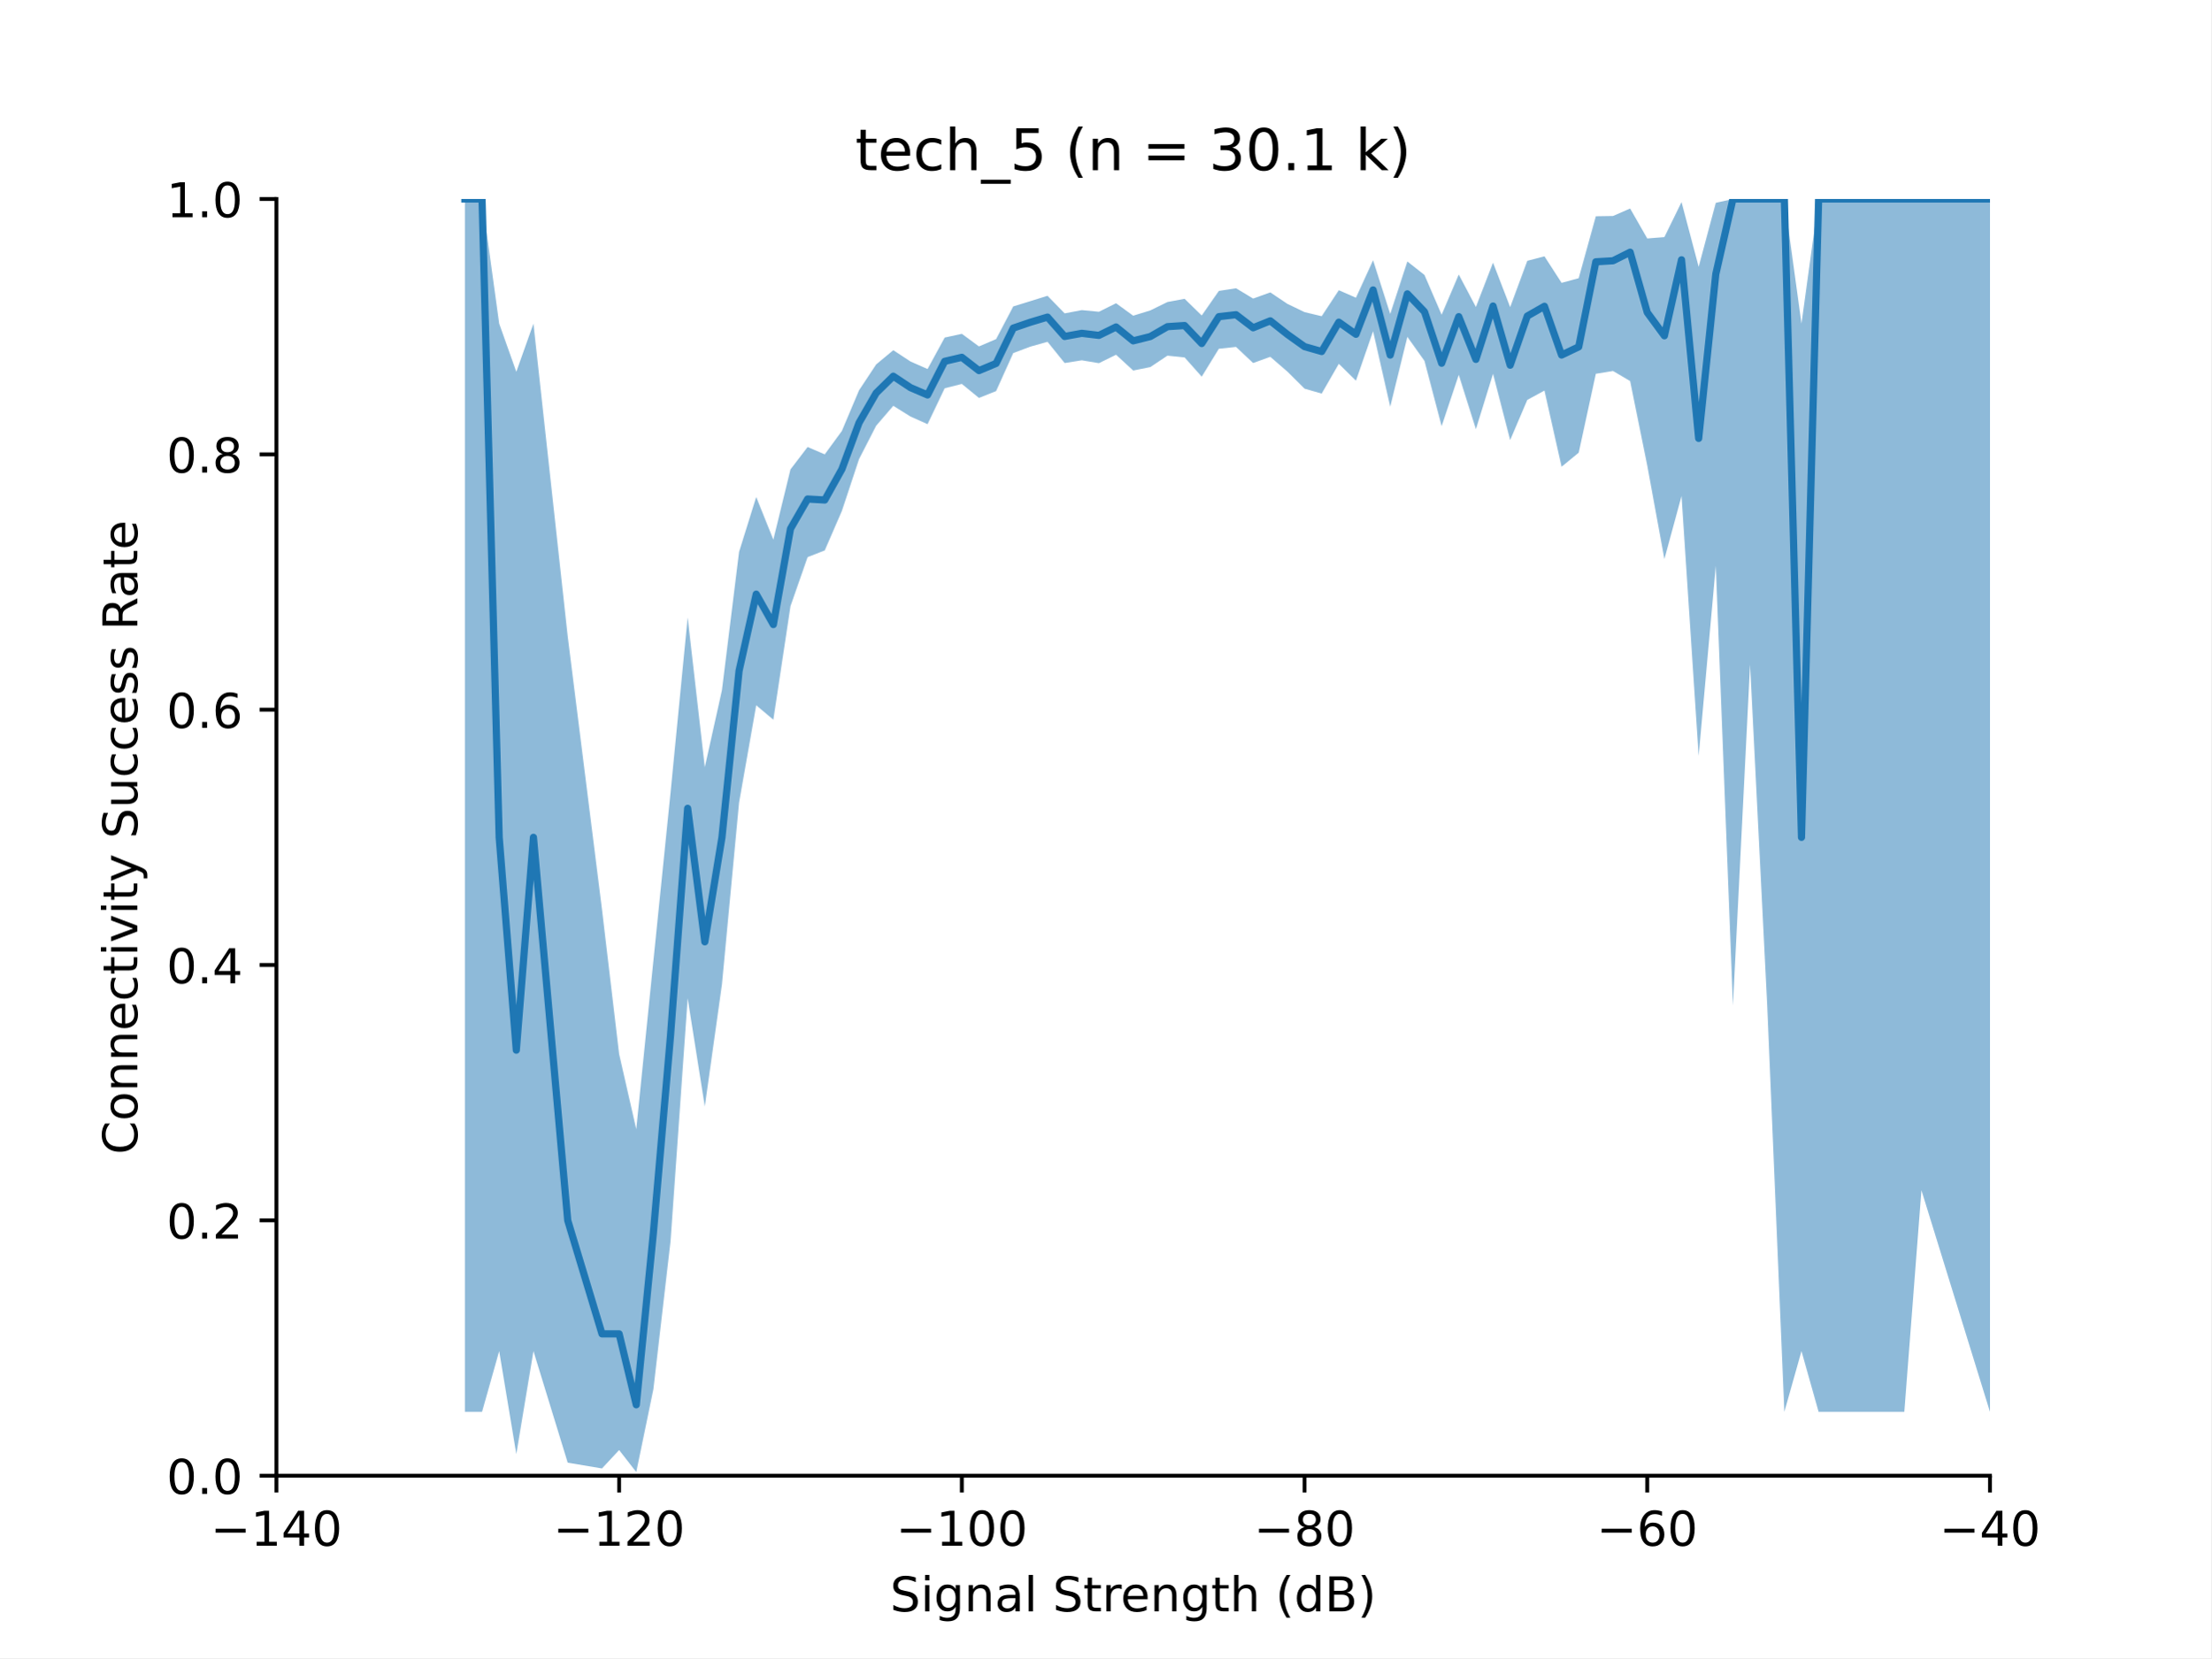
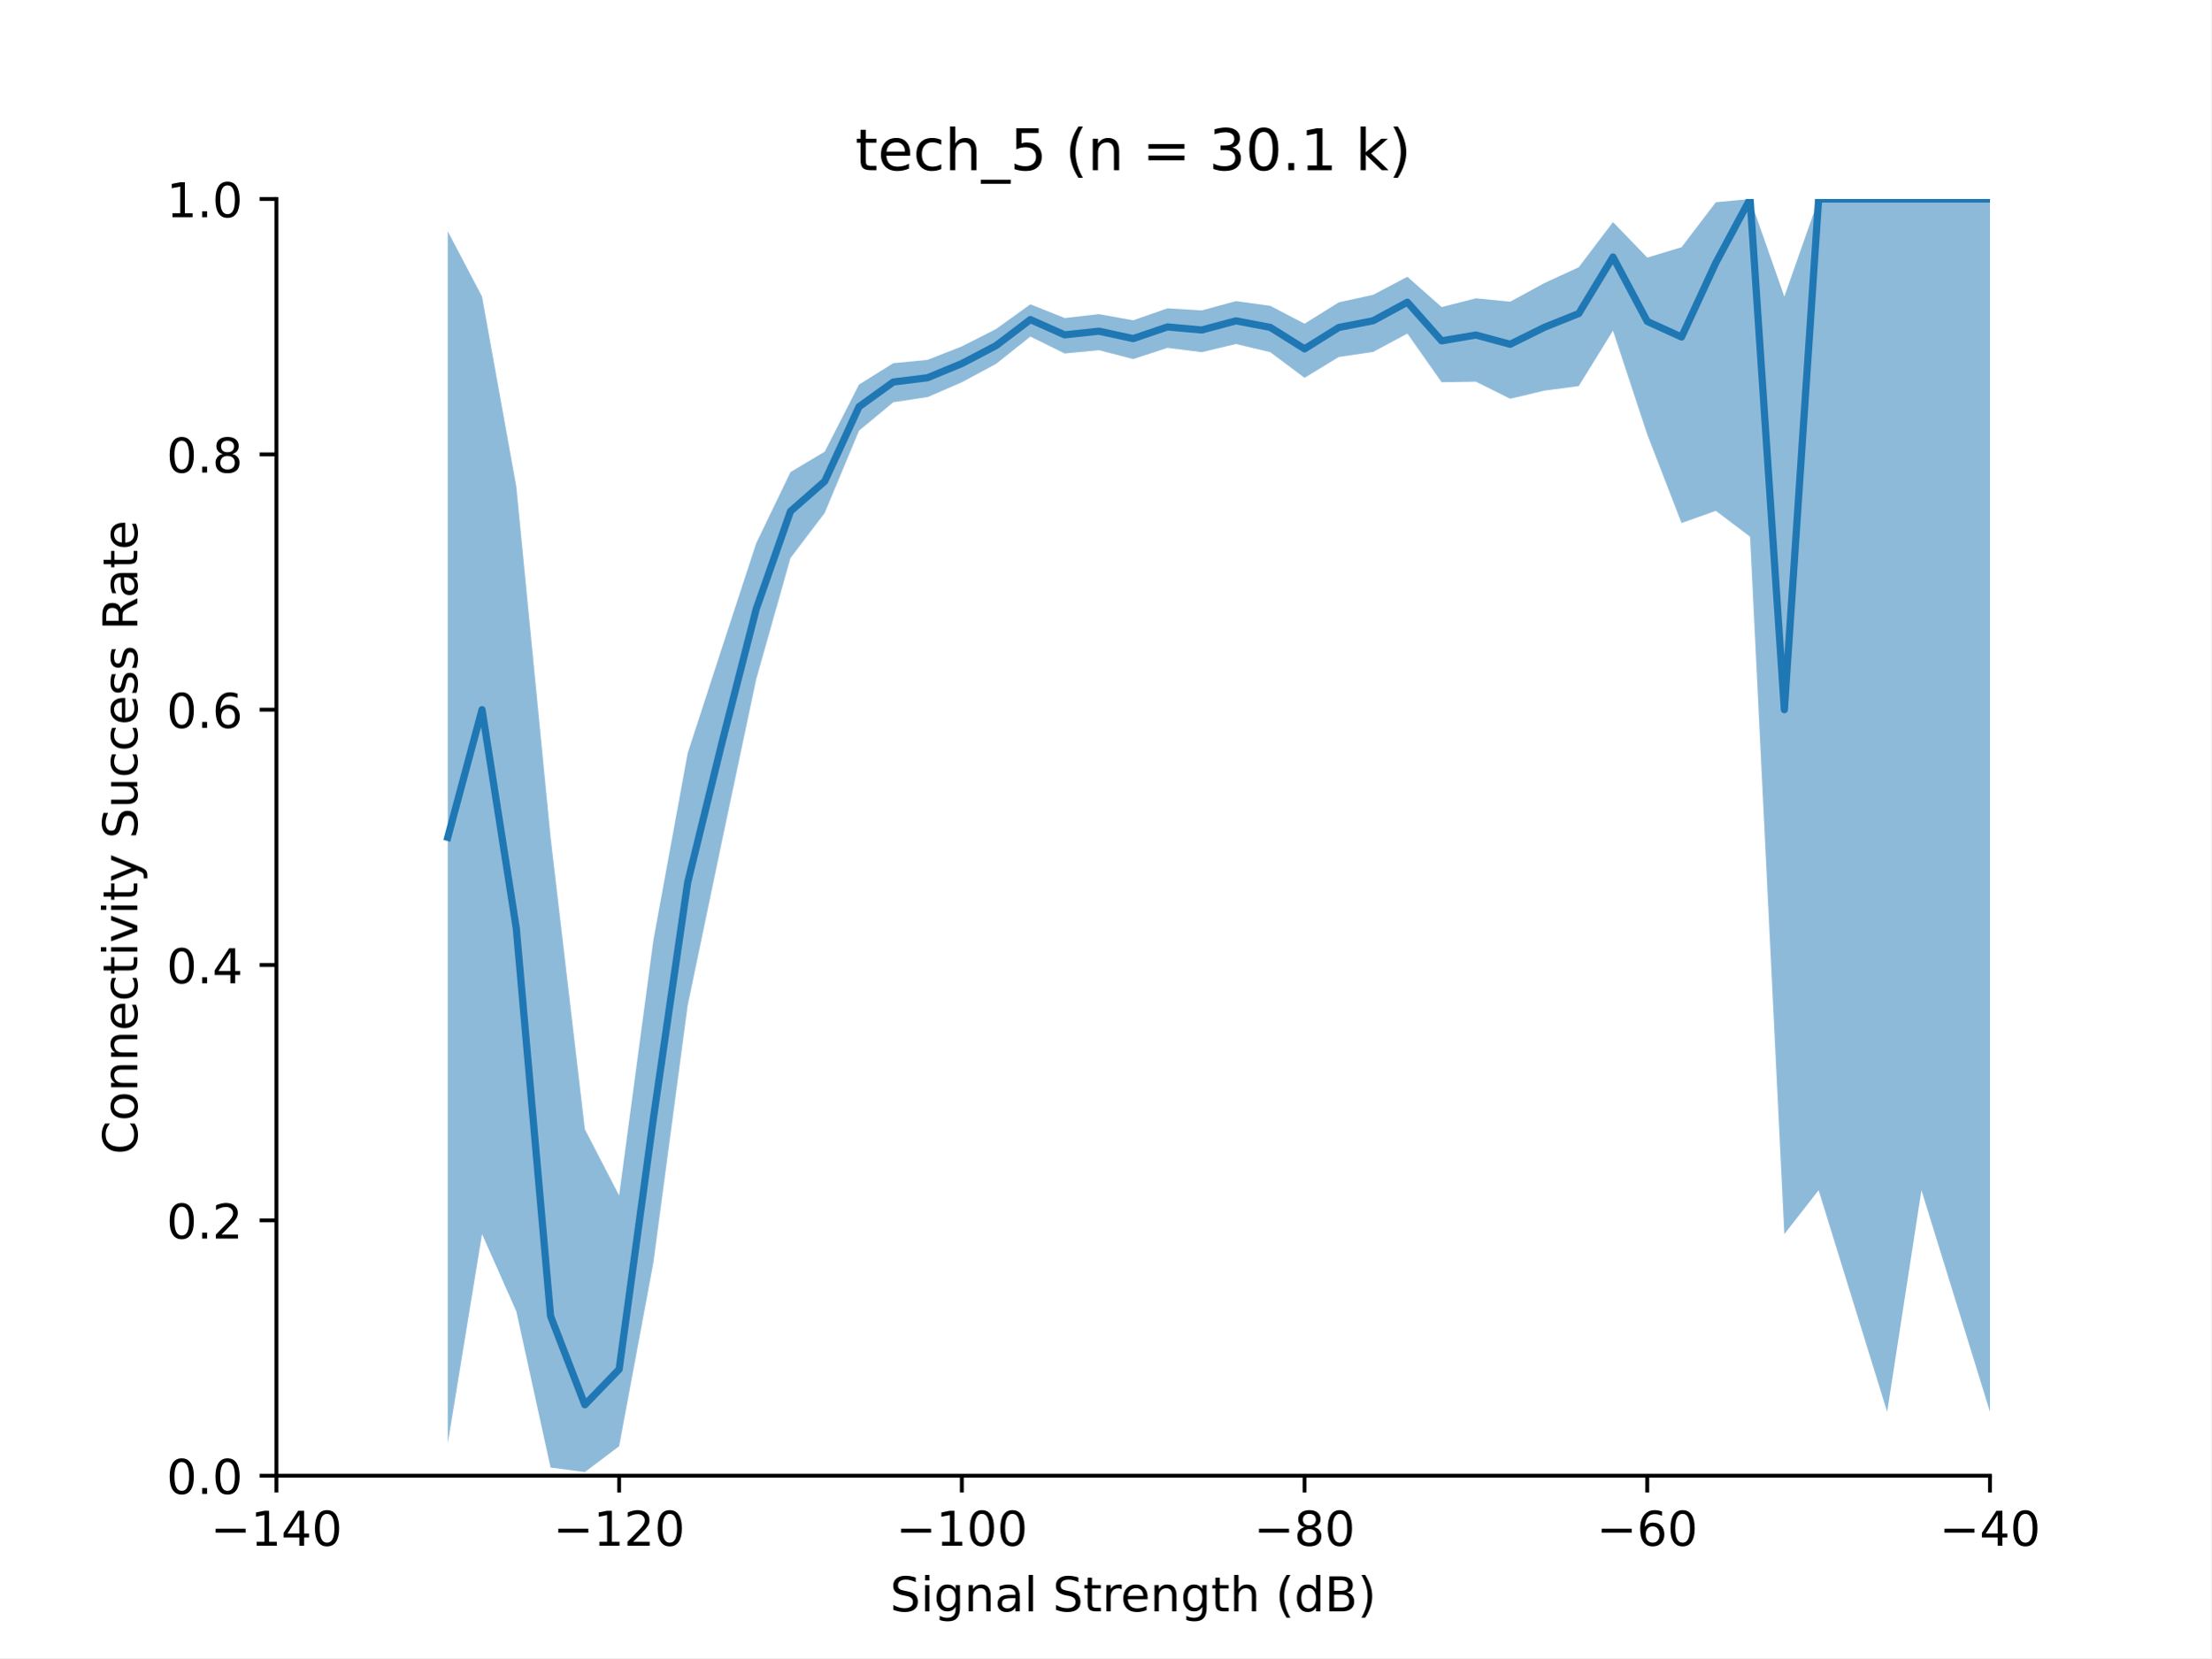
<svg xmlns="http://www.w3.org/2000/svg" xmlns:xlink="http://www.w3.org/1999/xlink" width="460.8pt" height="345.6pt" viewBox="0 0 460.8 345.6" version="1.1">
  <defs>
    <style type="text/css">*{stroke-linejoin: round; stroke-linecap: butt}</style>
  </defs>
  <g id="figure_1">
    <g id="patch_1">
      <path d="M 0 345.6  L 460.8 345.6  L 460.8 0  L 0 0  z " style="fill: #ffffff" />
    </g>
    <g id="axes_1">
      <g id="patch_2">
        <path d="M 57.6 307.584  L 414.72 307.584  L 414.72 41.472  L 57.6 41.472  z " style="fill: #ffffff" />
      </g>
      <g id="PolyCollection_1">
-         <path d="M 96.883 41.472  L 96.883 294.278  L 100.454 294.278  L 104.026 281.608  L 107.597 303.073  L 111.168 281.608  L 118.31 304.868  L 125.453 306.072  L 129.024 302.232  L 132.595 306.827  L 136.166 289.54  L 139.738 258.714  L 143.309 208.069  L 146.88 230.624  L 150.451 205.196  L 154.022 167.272  L 157.594 146.999  L 161.165 150.01  L 164.736 126.348  L 168.307 116.115  L 171.878 114.726  L 175.45 106.482  L 179.021 95.701  L 182.592 88.732  L 186.163 84.582  L 189.734 86.808  L 193.306 88.408  L 196.877 80.918  L 200.448 80.02  L 204.019 82.937  L 207.59 81.513  L 211.162 73.587  L 214.733 72.246  L 218.304 71.239  L 221.875 75.667  L 225.446 75.095  L 229.018 75.696  L 232.589 73.935  L 236.16 77.226  L 239.731 76.507  L 243.302 74.123  L 246.874 74.493  L 250.445 78.507  L 254.016 72.689  L 257.587 72.303  L 261.158 75.663  L 264.73 74.365  L 268.301 77.453  L 271.872 81.004  L 275.443 82.037  L 279.014 75.824  L 282.586 79.345  L 286.157 69.038  L 289.728 84.767  L 293.299 70.211  L 296.87 75.222  L 300.442 88.823  L 304.013 78.131  L 307.584 89.453  L 311.155 77.907  L 314.726 91.719  L 318.298 83.345  L 321.869 81.403  L 325.44 97.279  L 329.011 94.345  L 332.582 77.903  L 336.154 77.317  L 339.725 79.419  L 343.296 97.033  L 346.867 116.525  L 350.438 103.387  L 354.01 157.539  L 357.581 117.945  L 361.152 209.548  L 364.723 138.502  L 368.294 209.548  L 371.866 294.278  L 375.437 281.608  L 379.008 294.278  L 382.579 294.278  L 396.864 294.278  L 400.435 248.08  L 414.72 294.278  L 414.72 41.472  L 414.72 41.472  L 400.435 41.472  L 396.864 41.472  L 382.579 41.472  L 379.008 41.472  L 375.437 67.448  L 371.866 41.472  L 368.294 41.472  L 364.723 41.472  L 361.152 41.472  L 357.581 42.274  L 354.01 55.615  L 350.438 42.121  L 346.867 49.415  L 343.296 49.704  L 339.725 43.456  L 336.154 45.016  L 332.582 45.074  L 329.011 57.976  L 325.44 58.952  L 321.869 53.417  L 318.298 54.358  L 314.726 64.015  L 311.155 54.74  L 307.584 63.987  L 304.013 57.218  L 300.442 65.6  L 296.87 57.31  L 293.299 54.494  L 289.728 65.436  L 286.157 54.245  L 282.586 62.052  L 279.014 60.487  L 275.443 65.909  L 271.872 65.05  L 268.301 63.331  L 264.73 60.94  L 261.158 62.227  L 257.587 60.077  L 254.016 60.632  L 250.445 65.755  L 246.874 62.279  L 243.302 62.945  L 239.731 64.694  L 236.16 65.8  L 232.589 63.199  L 229.018 64.977  L 225.446 64.628  L 221.875 65.315  L 218.304 61.646  L 214.733 62.764  L 211.162 63.865  L 207.59 70.675  L 204.019 72.206  L 200.448 69.572  L 196.877 70.358  L 193.306 76.912  L 189.734 75.336  L 186.163 72.987  L 182.592 75.958  L 179.021 81.353  L 175.45 89.813  L 171.878 94.7  L 168.307 93.164  L 164.736 97.838  L 161.165 112.483  L 157.594 103.588  L 154.022 115.032  L 150.451 143.86  L 146.88 159.913  L 143.309 128.697  L 139.738 165.227  L 136.166 200.266  L 132.595 235.369  L 129.024 219.697  L 125.453 189.566  L 118.31 132.64  L 111.168 67.448  L 107.597 77.49  L 104.026 67.448  L 100.454 41.472  L 96.883 41.472  z " clip-path="url(#p4dcf0b90b4)" style="fill: #1f77b4; fill-opacity: 0.5" />
+         <path d="M 93.312 48.21  L 93.312 300.846  L 100.454 257.221  L 107.597 273.32  L 114.739 305.883  L 121.882 306.827  L 129.024 301.437  L 136.166 263.164  L 143.309 209.58  L 150.451 175.351  L 157.594 141.577  L 164.736 116.312  L 171.878 106.9  L 179.021 89.767  L 186.163 83.837  L 193.306 82.767  L 200.448 79.678  L 207.59 75.834  L 214.733 70.151  L 221.875 73.677  L 229.018 72.988  L 236.16 74.839  L 243.302 72.5  L 250.445 73.403  L 257.587 71.699  L 264.73 73.407  L 271.872 78.751  L 279.014 74.402  L 286.157 73.355  L 293.299 69.522  L 300.442 79.668  L 307.584 79.552  L 314.726 83.11  L 321.869 81.41  L 329.011 80.473  L 336.154 68.914  L 343.296 90.55  L 350.438 109.015  L 357.581 106.472  L 364.723 111.865  L 371.866 257.221  L 379.008 248.08  L 393.293 294.278  L 400.435 248.08  L 414.72 294.278  L 414.72 41.472  L 414.72 41.472  L 400.435 41.472  L 393.293 41.472  L 379.008 41.472  L 371.866 61.814  L 364.723 41.472  L 357.581 42.154  L 350.438 51.526  L 343.296 53.68  L 336.154 46.283  L 329.011 55.701  L 321.869 58.987  L 314.726 62.879  L 307.584 62.173  L 300.442 63.998  L 293.299 57.682  L 286.157 61.448  L 279.014 63.012  L 271.872 67.466  L 264.73 63.74  L 257.587 62.756  L 250.445 64.695  L 243.302 64.265  L 236.16 66.754  L 229.018 65.472  L 221.875 66.287  L 214.733 63.42  L 207.59 68.569  L 200.448 72.2  L 193.306 75.002  L 186.163 75.697  L 179.021 80.15  L 171.878 94.126  L 164.736 98.399  L 157.594 113.217  L 150.451 135.031  L 143.309 156.991  L 136.166 195.961  L 129.024 249.18  L 121.882 235.369  L 114.739 174.528  L 107.597 101.433  L 100.454 61.814  L 93.312 48.21  z " clip-path="url(#pb5f541178a)" style="fill: #1f77b4; fill-opacity: 0.5" />
      </g>
      <g id="matplotlib.axis_1">
        <g id="xtick_1">
          <g id="line2d_1">
            <defs>
-               <path id="ma20322d775" d="M 0 0  L 0 3.5  " style="stroke: #000000; stroke-width: 0.8" />
+               <path id="mc9410e4f4e" d="M 0 0  L 0 3.5  " style="stroke: #000000; stroke-width: 0.8" />
            </defs>
            <g>
-               <use xlink:href="#ma20322d775" x="57.6" y="307.584" style="stroke: #000000; stroke-width: 0.8" />
+               <use xlink:href="#mc9410e4f4e" x="57.6" y="307.584" style="stroke: #000000; stroke-width: 0.8" />
            </g>
          </g>
          <g id="text_1">
            <g transform="translate(43.86641 322.1824) scale(0.1 -0.1)">
              <defs>
                <path id="DejaVuSans-2212" d="M 678 2272  L 4684 2272  L 4684 1741  L 678 1741  L 678 2272  z " transform="scale(0.015625)" />
                <path id="DejaVuSans-31" d="M 794 531  L 1825 531  L 1825 4091  L 703 3866  L 703 4441  L 1819 4666  L 2450 4666  L 2450 531  L 3481 531  L 3481 0  L 794 0  L 794 531  z " transform="scale(0.015625)" />
                <path id="DejaVuSans-34" d="M 2419 4116  L 825 1625  L 2419 1625  L 2419 4116  z M 2253 4666  L 3047 4666  L 3047 1625  L 3713 1625  L 3713 1100  L 3047 1100  L 3047 0  L 2419 0  L 2419 1100  L 313 1100  L 313 1709  L 2253 4666  z " transform="scale(0.015625)" />
                <path id="DejaVuSans-30" d="M 2034 4250  Q 1547 4250 1301 3770  Q 1056 3291 1056 2328  Q 1056 1369 1301 889  Q 1547 409 2034 409  Q 2525 409 2770 889  Q 3016 1369 3016 2328  Q 3016 3291 2770 3770  Q 2525 4250 2034 4250  z M 2034 4750  Q 2819 4750 3233 4129  Q 3647 3509 3647 2328  Q 3647 1150 3233 529  Q 2819 -91 2034 -91  Q 1250 -91 836 529  Q 422 1150 422 2328  Q 422 3509 836 4129  Q 1250 4750 2034 4750  z " transform="scale(0.015625)" />
              </defs>
              <use xlink:href="#DejaVuSans-2212" />
              <use xlink:href="#DejaVuSans-31" x="83.789" />
              <use xlink:href="#DejaVuSans-34" x="147.412" />
              <use xlink:href="#DejaVuSans-30" x="211.035" />
            </g>
          </g>
        </g>
        <g id="xtick_2">
          <g id="line2d_2">
            <g>
-               <use xlink:href="#ma20322d775" x="129.024" y="307.584" style="stroke: #000000; stroke-width: 0.8" />
+               <use xlink:href="#mc9410e4f4e" x="129.024" y="307.584" style="stroke: #000000; stroke-width: 0.8" />
            </g>
          </g>
          <g id="text_2">
            <g transform="translate(115.2904 322.1824) scale(0.1 -0.1)">
              <defs>
                <path id="DejaVuSans-32" d="M 1228 531  L 3431 531  L 3431 0  L 469 0  L 469 531  Q 828 903 1448 1529  Q 2069 2156 2228 2338  Q 2531 2678 2651 2914  Q 2772 3150 2772 3378  Q 2772 3750 2511 3984  Q 2250 4219 1831 4219  Q 1534 4219 1204 4116  Q 875 4013 500 3803  L 500 4441  Q 881 4594 1212 4672  Q 1544 4750 1819 4750  Q 2544 4750 2975 4387  Q 3406 4025 3406 3419  Q 3406 3131 3298 2873  Q 3191 2616 2906 2266  Q 2828 2175 2409 1742  Q 1991 1309 1228 531  z " transform="scale(0.015625)" />
              </defs>
              <use xlink:href="#DejaVuSans-2212" />
              <use xlink:href="#DejaVuSans-31" x="83.789" />
              <use xlink:href="#DejaVuSans-32" x="147.412" />
              <use xlink:href="#DejaVuSans-30" x="211.035" />
            </g>
          </g>
        </g>
        <g id="xtick_3">
          <g id="line2d_3">
            <g>
-               <use xlink:href="#ma20322d775" x="200.448" y="307.584" style="stroke: #000000; stroke-width: 0.8" />
+               <use xlink:href="#mc9410e4f4e" x="200.448" y="307.584" style="stroke: #000000; stroke-width: 0.8" />
            </g>
          </g>
          <g id="text_3">
            <g transform="translate(186.7144 322.1824) scale(0.1 -0.1)">
              <use xlink:href="#DejaVuSans-2212" />
              <use xlink:href="#DejaVuSans-31" x="83.789" />
              <use xlink:href="#DejaVuSans-30" x="147.412" />
              <use xlink:href="#DejaVuSans-30" x="211.035" />
            </g>
          </g>
        </g>
        <g id="xtick_4">
          <g id="line2d_4">
            <g>
-               <use xlink:href="#ma20322d775" x="271.872" y="307.584" style="stroke: #000000; stroke-width: 0.8" />
+               <use xlink:href="#mc9410e4f4e" x="271.872" y="307.584" style="stroke: #000000; stroke-width: 0.8" />
            </g>
          </g>
          <g id="text_4">
            <g transform="translate(261.3197 322.1824) scale(0.1 -0.1)">
              <defs>
                <path id="DejaVuSans-38" d="M 2034 2216  Q 1584 2216 1326 1975  Q 1069 1734 1069 1313  Q 1069 891 1326 650  Q 1584 409 2034 409  Q 2484 409 2743 651  Q 3003 894 3003 1313  Q 3003 1734 2745 1975  Q 2488 2216 2034 2216  z M 1403 2484  Q 997 2584 770 2862  Q 544 3141 544 3541  Q 544 4100 942 4425  Q 1341 4750 2034 4750  Q 2731 4750 3128 4425  Q 3525 4100 3525 3541  Q 3525 3141 3298 2862  Q 3072 2584 2669 2484  Q 3125 2378 3379 2068  Q 3634 1759 3634 1313  Q 3634 634 3220 271  Q 2806 -91 2034 -91  Q 1263 -91 848 271  Q 434 634 434 1313  Q 434 1759 690 2068  Q 947 2378 1403 2484  z M 1172 3481  Q 1172 3119 1398 2916  Q 1625 2713 2034 2713  Q 2441 2713 2670 2916  Q 2900 3119 2900 3481  Q 2900 3844 2670 4047  Q 2441 4250 2034 4250  Q 1625 4250 1398 4047  Q 1172 3844 1172 3481  z " transform="scale(0.015625)" />
              </defs>
              <use xlink:href="#DejaVuSans-2212" />
              <use xlink:href="#DejaVuSans-38" x="83.789" />
              <use xlink:href="#DejaVuSans-30" x="147.412" />
            </g>
          </g>
        </g>
        <g id="xtick_5">
          <g id="line2d_5">
            <g>
-               <use xlink:href="#ma20322d775" x="343.296" y="307.584" style="stroke: #000000; stroke-width: 0.8" />
+               <use xlink:href="#mc9410e4f4e" x="343.296" y="307.584" style="stroke: #000000; stroke-width: 0.8" />
            </g>
          </g>
          <g id="text_5">
            <g transform="translate(332.7437 322.1824) scale(0.1 -0.1)">
              <defs>
                <path id="DejaVuSans-36" d="M 2113 2584  Q 1688 2584 1439 2293  Q 1191 2003 1191 1497  Q 1191 994 1439 701  Q 1688 409 2113 409  Q 2538 409 2786 701  Q 3034 994 3034 1497  Q 3034 2003 2786 2293  Q 2538 2584 2113 2584  z M 3366 4563  L 3366 3988  Q 3128 4100 2886 4159  Q 2644 4219 2406 4219  Q 1781 4219 1451 3797  Q 1122 3375 1075 2522  Q 1259 2794 1537 2939  Q 1816 3084 2150 3084  Q 2853 3084 3261 2657  Q 3669 2231 3669 1497  Q 3669 778 3244 343  Q 2819 -91 2113 -91  Q 1303 -91 875 529  Q 447 1150 447 2328  Q 447 3434 972 4092  Q 1497 4750 2381 4750  Q 2619 4750 2861 4703  Q 3103 4656 3366 4563  z " transform="scale(0.015625)" />
              </defs>
              <use xlink:href="#DejaVuSans-2212" />
              <use xlink:href="#DejaVuSans-36" x="83.789" />
              <use xlink:href="#DejaVuSans-30" x="147.412" />
            </g>
          </g>
        </g>
        <g id="xtick_6">
          <g id="line2d_6">
            <g>
-               <use xlink:href="#ma20322d775" x="414.72" y="307.584" style="stroke: #000000; stroke-width: 0.8" />
+               <use xlink:href="#mc9410e4f4e" x="414.72" y="307.584" style="stroke: #000000; stroke-width: 0.8" />
            </g>
          </g>
          <g id="text_6">
            <g transform="translate(404.1677 322.1824) scale(0.1 -0.1)">
              <use xlink:href="#DejaVuSans-2212" />
              <use xlink:href="#DejaVuSans-34" x="83.789" />
              <use xlink:href="#DejaVuSans-30" x="147.412" />
            </g>
          </g>
        </g>
        <g id="text_7">
          <g transform="translate(185.4905 335.8606) scale(0.1 -0.1)">
            <defs>
              <path id="DejaVuSans-53" d="M 3425 4513  L 3425 3897  Q 3066 4069 2747 4153  Q 2428 4238 2131 4238  Q 1616 4238 1336 4038  Q 1056 3838 1056 3469  Q 1056 3159 1242 3001  Q 1428 2844 1947 2747  L 2328 2669  Q 3034 2534 3370 2195  Q 3706 1856 3706 1288  Q 3706 609 3251 259  Q 2797 -91 1919 -91  Q 1588 -91 1214 -16  Q 841 59 441 206  L 441 856  Q 825 641 1194 531  Q 1563 422 1919 422  Q 2459 422 2753 634  Q 3047 847 3047 1241  Q 3047 1584 2836 1778  Q 2625 1972 2144 2069  L 1759 2144  Q 1053 2284 737 2584  Q 422 2884 422 3419  Q 422 4038 858 4394  Q 1294 4750 2059 4750  Q 2388 4750 2728 4690  Q 3069 4631 3425 4513  z " transform="scale(0.015625)" />
              <path id="DejaVuSans-69" d="M 603 3500  L 1178 3500  L 1178 0  L 603 0  L 603 3500  z M 603 4863  L 1178 4863  L 1178 4134  L 603 4134  L 603 4863  z " transform="scale(0.015625)" />
              <path id="DejaVuSans-67" d="M 2906 1791  Q 2906 2416 2648 2759  Q 2391 3103 1925 3103  Q 1463 3103 1205 2759  Q 947 2416 947 1791  Q 947 1169 1205 825  Q 1463 481 1925 481  Q 2391 481 2648 825  Q 2906 1169 2906 1791  z M 3481 434  Q 3481 -459 3084 -895  Q 2688 -1331 1869 -1331  Q 1566 -1331 1297 -1286  Q 1028 -1241 775 -1147  L 775 -588  Q 1028 -725 1275 -790  Q 1522 -856 1778 -856  Q 2344 -856 2625 -561  Q 2906 -266 2906 331  L 2906 616  Q 2728 306 2450 153  Q 2172 0 1784 0  Q 1141 0 747 490  Q 353 981 353 1791  Q 353 2603 747 3093  Q 1141 3584 1784 3584  Q 2172 3584 2450 3431  Q 2728 3278 2906 2969  L 2906 3500  L 3481 3500  L 3481 434  z " transform="scale(0.015625)" />
              <path id="DejaVuSans-6e" d="M 3513 2113  L 3513 0  L 2938 0  L 2938 2094  Q 2938 2591 2744 2837  Q 2550 3084 2163 3084  Q 1697 3084 1428 2787  Q 1159 2491 1159 1978  L 1159 0  L 581 0  L 581 3500  L 1159 3500  L 1159 2956  Q 1366 3272 1645 3428  Q 1925 3584 2291 3584  Q 2894 3584 3203 3211  Q 3513 2838 3513 2113  z " transform="scale(0.015625)" />
              <path id="DejaVuSans-61" d="M 2194 1759  Q 1497 1759 1228 1600  Q 959 1441 959 1056  Q 959 750 1161 570  Q 1363 391 1709 391  Q 2188 391 2477 730  Q 2766 1069 2766 1631  L 2766 1759  L 2194 1759  z M 3341 1997  L 3341 0  L 2766 0  L 2766 531  Q 2569 213 2275 61  Q 1981 -91 1556 -91  Q 1019 -91 701 211  Q 384 513 384 1019  Q 384 1609 779 1909  Q 1175 2209 1959 2209  L 2766 2209  L 2766 2266  Q 2766 2663 2505 2880  Q 2244 3097 1772 3097  Q 1472 3097 1187 3025  Q 903 2953 641 2809  L 641 3341  Q 956 3463 1253 3523  Q 1550 3584 1831 3584  Q 2591 3584 2966 3190  Q 3341 2797 3341 1997  z " transform="scale(0.015625)" />
              <path id="DejaVuSans-6c" d="M 603 4863  L 1178 4863  L 1178 0  L 603 0  L 603 4863  z " transform="scale(0.015625)" />
              <path id="DejaVuSans-20" transform="scale(0.015625)" />
              <path id="DejaVuSans-74" d="M 1172 4494  L 1172 3500  L 2356 3500  L 2356 3053  L 1172 3053  L 1172 1153  Q 1172 725 1289 603  Q 1406 481 1766 481  L 2356 481  L 2356 0  L 1766 0  Q 1100 0 847 248  Q 594 497 594 1153  L 594 3053  L 172 3053  L 172 3500  L 594 3500  L 594 4494  L 1172 4494  z " transform="scale(0.015625)" />
              <path id="DejaVuSans-72" d="M 2631 2963  Q 2534 3019 2420 3045  Q 2306 3072 2169 3072  Q 1681 3072 1420 2755  Q 1159 2438 1159 1844  L 1159 0  L 581 0  L 581 3500  L 1159 3500  L 1159 2956  Q 1341 3275 1631 3429  Q 1922 3584 2338 3584  Q 2397 3584 2469 3576  Q 2541 3569 2628 3553  L 2631 2963  z " transform="scale(0.015625)" />
              <path id="DejaVuSans-65" d="M 3597 1894  L 3597 1613  L 953 1613  Q 991 1019 1311 708  Q 1631 397 2203 397  Q 2534 397 2845 478  Q 3156 559 3463 722  L 3463 178  Q 3153 47 2828 -22  Q 2503 -91 2169 -91  Q 1331 -91 842 396  Q 353 884 353 1716  Q 353 2575 817 3079  Q 1281 3584 2069 3584  Q 2775 3584 3186 3129  Q 3597 2675 3597 1894  z M 3022 2063  Q 3016 2534 2758 2815  Q 2500 3097 2075 3097  Q 1594 3097 1305 2825  Q 1016 2553 972 2059  L 3022 2063  z " transform="scale(0.015625)" />
              <path id="DejaVuSans-68" d="M 3513 2113  L 3513 0  L 2938 0  L 2938 2094  Q 2938 2591 2744 2837  Q 2550 3084 2163 3084  Q 1697 3084 1428 2787  Q 1159 2491 1159 1978  L 1159 0  L 581 0  L 581 4863  L 1159 4863  L 1159 2956  Q 1366 3272 1645 3428  Q 1925 3584 2291 3584  Q 2894 3584 3203 3211  Q 3513 2838 3513 2113  z " transform="scale(0.015625)" />
              <path id="DejaVuSans-28" d="M 1984 4856  Q 1566 4138 1362 3434  Q 1159 2731 1159 2009  Q 1159 1288 1364 580  Q 1569 -128 1984 -844  L 1484 -844  Q 1016 -109 783 600  Q 550 1309 550 2009  Q 550 2706 781 3412  Q 1013 4119 1484 4856  L 1984 4856  z " transform="scale(0.015625)" />
              <path id="DejaVuSans-64" d="M 2906 2969  L 2906 4863  L 3481 4863  L 3481 0  L 2906 0  L 2906 525  Q 2725 213 2448 61  Q 2172 -91 1784 -91  Q 1150 -91 751 415  Q 353 922 353 1747  Q 353 2572 751 3078  Q 1150 3584 1784 3584  Q 2172 3584 2448 3432  Q 2725 3281 2906 2969  z M 947 1747  Q 947 1113 1208 752  Q 1469 391 1925 391  Q 2381 391 2643 752  Q 2906 1113 2906 1747  Q 2906 2381 2643 2742  Q 2381 3103 1925 3103  Q 1469 3103 1208 2742  Q 947 2381 947 1747  z " transform="scale(0.015625)" />
              <path id="DejaVuSans-42" d="M 1259 2228  L 1259 519  L 2272 519  Q 2781 519 3026 730  Q 3272 941 3272 1375  Q 3272 1813 3026 2020  Q 2781 2228 2272 2228  L 1259 2228  z M 1259 4147  L 1259 2741  L 2194 2741  Q 2656 2741 2882 2914  Q 3109 3088 3109 3444  Q 3109 3797 2882 3972  Q 2656 4147 2194 4147  L 1259 4147  z M 628 4666  L 2241 4666  Q 2963 4666 3353 4366  Q 3744 4066 3744 3513  Q 3744 3084 3544 2831  Q 3344 2578 2956 2516  Q 3422 2416 3680 2098  Q 3938 1781 3938 1306  Q 3938 681 3513 340  Q 3088 0 2303 0  L 628 0  L 628 4666  z " transform="scale(0.015625)" />
              <path id="DejaVuSans-29" d="M 513 4856  L 1013 4856  Q 1481 4119 1714 3412  Q 1947 2706 1947 2009  Q 1947 1309 1714 600  Q 1481 -109 1013 -844  L 513 -844  Q 928 -128 1133 580  Q 1338 1288 1338 2009  Q 1338 2731 1133 3434  Q 928 4138 513 4856  z " transform="scale(0.015625)" />
            </defs>
            <use xlink:href="#DejaVuSans-53" />
            <use xlink:href="#DejaVuSans-69" x="63.477" />
            <use xlink:href="#DejaVuSans-67" x="91.26" />
            <use xlink:href="#DejaVuSans-6e" x="154.736" />
            <use xlink:href="#DejaVuSans-61" x="218.115" />
            <use xlink:href="#DejaVuSans-6c" x="279.395" />
            <use xlink:href="#DejaVuSans-20" x="307.178" />
            <use xlink:href="#DejaVuSans-53" x="338.965" />
            <use xlink:href="#DejaVuSans-74" x="402.441" />
            <use xlink:href="#DejaVuSans-72" x="441.65" />
            <use xlink:href="#DejaVuSans-65" x="480.514" />
            <use xlink:href="#DejaVuSans-6e" x="542.037" />
            <use xlink:href="#DejaVuSans-67" x="605.416" />
            <use xlink:href="#DejaVuSans-74" x="668.893" />
            <use xlink:href="#DejaVuSans-68" x="708.102" />
            <use xlink:href="#DejaVuSans-20" x="771.48" />
            <use xlink:href="#DejaVuSans-28" x="803.268" />
            <use xlink:href="#DejaVuSans-64" x="842.281" />
            <use xlink:href="#DejaVuSans-42" x="905.758" />
            <use xlink:href="#DejaVuSans-29" x="974.361" />
          </g>
        </g>
      </g>
      <g id="matplotlib.axis_2">
        <g id="ytick_1">
          <g id="line2d_7">
            <defs>
-               <path id="md654b19ec0" d="M 0 0  L -3.5 0  " style="stroke: #000000; stroke-width: 0.8" />
+               <path id="m5f8637e167" d="M 0 0  L -3.5 0  " style="stroke: #000000; stroke-width: 0.8" />
            </defs>
            <g>
-               <use xlink:href="#md654b19ec0" x="57.6" y="307.584" style="stroke: #000000; stroke-width: 0.8" />
+               <use xlink:href="#m5f8637e167" x="57.6" y="307.584" style="stroke: #000000; stroke-width: 0.8" />
            </g>
          </g>
          <g id="text_8">
            <g transform="translate(34.69687 311.3832) scale(0.1 -0.1)">
              <defs>
                <path id="DejaVuSans-2e" d="M 684 794  L 1344 794  L 1344 0  L 684 0  L 684 794  z " transform="scale(0.015625)" />
              </defs>
              <use xlink:href="#DejaVuSans-30" />
              <use xlink:href="#DejaVuSans-2e" x="63.623" />
              <use xlink:href="#DejaVuSans-30" x="95.41" />
            </g>
          </g>
        </g>
        <g id="ytick_2">
          <g id="line2d_8">
            <g>
-               <use xlink:href="#md654b19ec0" x="57.6" y="254.362" style="stroke: #000000; stroke-width: 0.8" />
+               <use xlink:href="#m5f8637e167" x="57.6" y="254.362" style="stroke: #000000; stroke-width: 0.8" />
            </g>
          </g>
          <g id="text_9">
            <g transform="translate(34.69687 258.1608) scale(0.1 -0.1)">
              <use xlink:href="#DejaVuSans-30" />
              <use xlink:href="#DejaVuSans-2e" x="63.623" />
              <use xlink:href="#DejaVuSans-32" x="95.41" />
            </g>
          </g>
        </g>
        <g id="ytick_3">
          <g id="line2d_9">
            <g>
-               <use xlink:href="#md654b19ec0" x="57.6" y="201.139" style="stroke: #000000; stroke-width: 0.8" />
+               <use xlink:href="#m5f8637e167" x="57.6" y="201.139" style="stroke: #000000; stroke-width: 0.8" />
            </g>
          </g>
          <g id="text_10">
            <g transform="translate(34.69687 204.9384) scale(0.1 -0.1)">
              <use xlink:href="#DejaVuSans-30" />
              <use xlink:href="#DejaVuSans-2e" x="63.623" />
              <use xlink:href="#DejaVuSans-34" x="95.41" />
            </g>
          </g>
        </g>
        <g id="ytick_4">
          <g id="line2d_10">
            <g>
-               <use xlink:href="#md654b19ec0" x="57.6" y="147.917" style="stroke: #000000; stroke-width: 0.8" />
+               <use xlink:href="#m5f8637e167" x="57.6" y="147.917" style="stroke: #000000; stroke-width: 0.8" />
            </g>
          </g>
          <g id="text_11">
            <g transform="translate(34.69687 151.716) scale(0.1 -0.1)">
              <use xlink:href="#DejaVuSans-30" />
              <use xlink:href="#DejaVuSans-2e" x="63.623" />
              <use xlink:href="#DejaVuSans-36" x="95.41" />
            </g>
          </g>
        </g>
        <g id="ytick_5">
          <g id="line2d_11">
            <g>
-               <use xlink:href="#md654b19ec0" x="57.6" y="94.694" style="stroke: #000000; stroke-width: 0.8" />
+               <use xlink:href="#m5f8637e167" x="57.6" y="94.694" style="stroke: #000000; stroke-width: 0.8" />
            </g>
          </g>
          <g id="text_12">
            <g transform="translate(34.69687 98.49362) scale(0.1 -0.1)">
              <use xlink:href="#DejaVuSans-30" />
              <use xlink:href="#DejaVuSans-2e" x="63.623" />
              <use xlink:href="#DejaVuSans-38" x="95.41" />
            </g>
          </g>
        </g>
        <g id="ytick_6">
          <g id="line2d_12">
            <g>
-               <use xlink:href="#md654b19ec0" x="57.6" y="41.472" style="stroke: #000000; stroke-width: 0.8" />
+               <use xlink:href="#m5f8637e167" x="57.6" y="41.472" style="stroke: #000000; stroke-width: 0.8" />
            </g>
          </g>
          <g id="text_13">
            <g transform="translate(34.69687 45.27122) scale(0.1 -0.1)">
              <use xlink:href="#DejaVuSans-31" />
              <use xlink:href="#DejaVuSans-2e" x="63.623" />
              <use xlink:href="#DejaVuSans-30" x="95.41" />
            </g>
          </g>
        </g>
        <g id="text_14">
          <g transform="translate(28.61719 240.6272) rotate(-90) scale(0.1 -0.1)">
            <defs>
              <path id="DejaVuSans-43" d="M 4122 4306  L 4122 3641  Q 3803 3938 3442 4084  Q 3081 4231 2675 4231  Q 1875 4231 1450 3742  Q 1025 3253 1025 2328  Q 1025 1406 1450 917  Q 1875 428 2675 428  Q 3081 428 3442 575  Q 3803 722 4122 1019  L 4122 359  Q 3791 134 3420 21  Q 3050 -91 2638 -91  Q 1578 -91 968 557  Q 359 1206 359 2328  Q 359 3453 968 4101  Q 1578 4750 2638 4750  Q 3056 4750 3426 4639  Q 3797 4528 4122 4306  z " transform="scale(0.015625)" />
              <path id="DejaVuSans-6f" d="M 1959 3097  Q 1497 3097 1228 2736  Q 959 2375 959 1747  Q 959 1119 1226 758  Q 1494 397 1959 397  Q 2419 397 2687 759  Q 2956 1122 2956 1747  Q 2956 2369 2687 2733  Q 2419 3097 1959 3097  z M 1959 3584  Q 2709 3584 3137 3096  Q 3566 2609 3566 1747  Q 3566 888 3137 398  Q 2709 -91 1959 -91  Q 1206 -91 779 398  Q 353 888 353 1747  Q 353 2609 779 3096  Q 1206 3584 1959 3584  z " transform="scale(0.015625)" />
              <path id="DejaVuSans-63" d="M 3122 3366  L 3122 2828  Q 2878 2963 2633 3030  Q 2388 3097 2138 3097  Q 1578 3097 1268 2742  Q 959 2388 959 1747  Q 959 1106 1268 751  Q 1578 397 2138 397  Q 2388 397 2633 464  Q 2878 531 3122 666  L 3122 134  Q 2881 22 2623 -34  Q 2366 -91 2075 -91  Q 1284 -91 818 406  Q 353 903 353 1747  Q 353 2603 823 3093  Q 1294 3584 2113 3584  Q 2378 3584 2631 3529  Q 2884 3475 3122 3366  z " transform="scale(0.015625)" />
              <path id="DejaVuSans-76" d="M 191 3500  L 800 3500  L 1894 563  L 2988 3500  L 3597 3500  L 2284 0  L 1503 0  L 191 3500  z " transform="scale(0.015625)" />
              <path id="DejaVuSans-79" d="M 2059 -325  Q 1816 -950 1584 -1140  Q 1353 -1331 966 -1331  L 506 -1331  L 506 -850  L 844 -850  Q 1081 -850 1212 -737  Q 1344 -625 1503 -206  L 1606 56  L 191 3500  L 800 3500  L 1894 763  L 2988 3500  L 3597 3500  L 2059 -325  z " transform="scale(0.015625)" />
              <path id="DejaVuSans-75" d="M 544 1381  L 544 3500  L 1119 3500  L 1119 1403  Q 1119 906 1312 657  Q 1506 409 1894 409  Q 2359 409 2629 706  Q 2900 1003 2900 1516  L 2900 3500  L 3475 3500  L 3475 0  L 2900 0  L 2900 538  Q 2691 219 2414 64  Q 2138 -91 1772 -91  Q 1169 -91 856 284  Q 544 659 544 1381  z M 1991 3584  L 1991 3584  z " transform="scale(0.015625)" />
              <path id="DejaVuSans-73" d="M 2834 3397  L 2834 2853  Q 2591 2978 2328 3040  Q 2066 3103 1784 3103  Q 1356 3103 1142 2972  Q 928 2841 928 2578  Q 928 2378 1081 2264  Q 1234 2150 1697 2047  L 1894 2003  Q 2506 1872 2764 1633  Q 3022 1394 3022 966  Q 3022 478 2636 193  Q 2250 -91 1575 -91  Q 1294 -91 989 -36  Q 684 19 347 128  L 347 722  Q 666 556 975 473  Q 1284 391 1588 391  Q 1994 391 2212 530  Q 2431 669 2431 922  Q 2431 1156 2273 1281  Q 2116 1406 1581 1522  L 1381 1569  Q 847 1681 609 1914  Q 372 2147 372 2553  Q 372 3047 722 3315  Q 1072 3584 1716 3584  Q 2034 3584 2315 3537  Q 2597 3491 2834 3397  z " transform="scale(0.015625)" />
              <path id="DejaVuSans-52" d="M 2841 2188  Q 3044 2119 3236 1894  Q 3428 1669 3622 1275  L 4263 0  L 3584 0  L 2988 1197  Q 2756 1666 2539 1819  Q 2322 1972 1947 1972  L 1259 1972  L 1259 0  L 628 0  L 628 4666  L 2053 4666  Q 2853 4666 3247 4331  Q 3641 3997 3641 3322  Q 3641 2881 3436 2590  Q 3231 2300 2841 2188  z M 1259 4147  L 1259 2491  L 2053 2491  Q 2509 2491 2742 2702  Q 2975 2913 2975 3322  Q 2975 3731 2742 3939  Q 2509 4147 2053 4147  L 1259 4147  z " transform="scale(0.015625)" />
            </defs>
            <use xlink:href="#DejaVuSans-43" />
            <use xlink:href="#DejaVuSans-6f" x="69.824" />
            <use xlink:href="#DejaVuSans-6e" x="131.006" />
            <use xlink:href="#DejaVuSans-6e" x="194.385" />
            <use xlink:href="#DejaVuSans-65" x="257.764" />
            <use xlink:href="#DejaVuSans-63" x="319.287" />
            <use xlink:href="#DejaVuSans-74" x="374.268" />
            <use xlink:href="#DejaVuSans-69" x="413.477" />
            <use xlink:href="#DejaVuSans-76" x="441.26" />
            <use xlink:href="#DejaVuSans-69" x="500.439" />
            <use xlink:href="#DejaVuSans-74" x="528.223" />
            <use xlink:href="#DejaVuSans-79" x="567.432" />
            <use xlink:href="#DejaVuSans-20" x="626.611" />
            <use xlink:href="#DejaVuSans-53" x="658.398" />
            <use xlink:href="#DejaVuSans-75" x="721.875" />
            <use xlink:href="#DejaVuSans-63" x="785.254" />
            <use xlink:href="#DejaVuSans-63" x="840.234" />
            <use xlink:href="#DejaVuSans-65" x="895.215" />
            <use xlink:href="#DejaVuSans-73" x="956.738" />
            <use xlink:href="#DejaVuSans-73" x="1008.838" />
            <use xlink:href="#DejaVuSans-20" x="1060.938" />
            <use xlink:href="#DejaVuSans-52" x="1092.725" />
            <use xlink:href="#DejaVuSans-61" x="1159.957" />
            <use xlink:href="#DejaVuSans-74" x="1221.236" />
            <use xlink:href="#DejaVuSans-65" x="1260.445" />
          </g>
        </g>
      </g>
      <g id="line2d_13">
-         <path d="M 96.883 41.472  L 100.454 41.472  L 104.026 174.528  L 107.597 218.88  L 111.168 174.528  L 118.31 254.362  L 125.453 278.016  L 129.024 278.016  L 132.595 292.8  L 136.166 256.896  L 139.738 215.821  L 143.309 168.48  L 146.88 196.301  L 150.451 174.528  L 154.022 139.818  L 157.594 123.84  L 161.165 130.176  L 164.736 110.209  L 168.307 104.005  L 171.878 104.214  L 175.45 97.788  L 179.021 88.128  L 182.592 81.921  L 186.163 78.41  L 189.734 80.784  L 193.306 82.318  L 196.877 75.306  L 200.448 74.469  L 204.019 77.24  L 207.59 75.744  L 211.162 68.382  L 214.733 67.16  L 218.304 66.088  L 221.875 70.126  L 225.446 69.469  L 229.018 69.903  L 232.589 68.145  L 236.16 71.04  L 239.731 70.141  L 243.302 68.083  L 246.874 67.847  L 250.445 71.598  L 254.016 65.998  L 257.587 65.587  L 261.158 68.315  L 264.73 66.863  L 268.301 69.696  L 271.872 72.243  L 275.443 73.264  L 279.014 67.144  L 282.586 69.674  L 286.157 60.426  L 289.728 74.006  L 293.299 61.245  L 296.87 64.98  L 300.442 75.702  L 304.013 65.998  L 307.584 74.903  L 311.155 63.781  L 314.726 76.114  L 318.298 65.866  L 321.869 63.834  L 325.44 73.997  L 329.011 72.285  L 332.582 54.559  L 336.154 54.348  L 339.725 52.56  L 343.296 65.126  L 346.867 69.984  L 350.438 54.144  L 354.01 91.368  L 357.581 57.126  L 361.152 41.472  L 364.723 41.472  L 368.294 41.472  L 371.866 41.472  L 375.437 174.528  L 379.008 41.472  L 382.579 41.472  L 396.864 41.472  L 400.435 41.472  L 414.72 41.472  " clip-path="url(#p4dcf0b90b4)" style="fill: none; stroke: #1f77b4; stroke-width: 1.5; stroke-linecap: square" />
+         <path d="M 93.312 174.528  L 100.454 147.917  L 107.597 193.536  L 114.739 274.32  L 121.882 292.8  L 129.024 285.408  L 136.166 233.073  L 143.309 183.936  L 150.451 154.816  L 157.594 126.945  L 164.736 106.576  L 171.878 100.304  L 179.021 84.774  L 186.163 79.618  L 193.306 78.728  L 200.448 75.775  L 207.59 72.028  L 214.733 66.61  L 221.875 69.793  L 229.018 69.026  L 236.16 70.573  L 243.302 68.137  L 250.445 68.776  L 257.587 66.869  L 264.73 68.232  L 271.872 72.711  L 279.014 68.251  L 286.157 66.854  L 293.299 62.989  L 300.442 71.04  L 307.584 69.828  L 314.726 71.754  L 321.869 68.211  L 329.011 65.354  L 336.154 53.568  L 343.296 66.99  L 350.438 70.241  L 357.581 54.778  L 364.723 41.472  L 371.866 147.917  L 379.008 41.472  L 393.293 41.472  L 400.435 41.472  L 414.72 41.472  " clip-path="url(#pb5f541178a)" style="fill: none; stroke: #1f77b4; stroke-width: 1.5; stroke-linecap: square" />
      </g>
      <g id="patch_3">
        <path d="M 57.6 307.584  L 57.6 41.472  " style="fill: none; stroke: #000000; stroke-width: 0.8; stroke-linejoin: miter; stroke-linecap: square" />
      </g>
      <g id="patch_4">
        <path d="M 57.6 307.584  L 414.72 307.584  " style="fill: none; stroke: #000000; stroke-width: 0.8; stroke-linejoin: miter; stroke-linecap: square" />
      </g>
      <g id="text_15">
        <g transform="translate(178.2234 35.472) scale(0.12 -0.12)">
          <defs>
            <path id="DejaVuSans-5f" d="M 3263 -1063  L 3263 -1509  L -63 -1509  L -63 -1063  L 3263 -1063  z " transform="scale(0.015625)" />
            <path id="DejaVuSans-35" d="M 691 4666  L 3169 4666  L 3169 4134  L 1269 4134  L 1269 2991  Q 1406 3038 1543 3061  Q 1681 3084 1819 3084  Q 2600 3084 3056 2656  Q 3513 2228 3513 1497  Q 3513 744 3044 326  Q 2575 -91 1722 -91  Q 1428 -91 1123 -41  Q 819 9 494 109  L 494 744  Q 775 591 1075 516  Q 1375 441 1709 441  Q 2250 441 2565 725  Q 2881 1009 2881 1497  Q 2881 1984 2565 2268  Q 2250 2553 1709 2553  Q 1456 2553 1204 2497  Q 953 2441 691 2322  L 691 4666  z " transform="scale(0.015625)" />
            <path id="DejaVuSans-3d" d="M 678 2906  L 4684 2906  L 4684 2381  L 678 2381  L 678 2906  z M 678 1631  L 4684 1631  L 4684 1100  L 678 1100  L 678 1631  z " transform="scale(0.015625)" />
            <path id="DejaVuSans-33" d="M 2597 2516  Q 3050 2419 3304 2112  Q 3559 1806 3559 1356  Q 3559 666 3084 287  Q 2609 -91 1734 -91  Q 1441 -91 1130 -33  Q 819 25 488 141  L 488 750  Q 750 597 1062 519  Q 1375 441 1716 441  Q 2309 441 2620 675  Q 2931 909 2931 1356  Q 2931 1769 2642 2001  Q 2353 2234 1838 2234  L 1294 2234  L 1294 2753  L 1863 2753  Q 2328 2753 2575 2939  Q 2822 3125 2822 3475  Q 2822 3834 2567 4026  Q 2313 4219 1838 4219  Q 1578 4219 1281 4162  Q 984 4106 628 3988  L 628 4550  Q 988 4650 1302 4700  Q 1616 4750 1894 4750  Q 2613 4750 3031 4423  Q 3450 4097 3450 3541  Q 3450 3153 3228 2886  Q 3006 2619 2597 2516  z " transform="scale(0.015625)" />
            <path id="DejaVuSans-6b" d="M 581 4863  L 1159 4863  L 1159 1991  L 2875 3500  L 3609 3500  L 1753 1863  L 3688 0  L 2938 0  L 1159 1709  L 1159 0  L 581 0  L 581 4863  z " transform="scale(0.015625)" />
          </defs>
          <use xlink:href="#DejaVuSans-74" />
          <use xlink:href="#DejaVuSans-65" x="39.209" />
          <use xlink:href="#DejaVuSans-63" x="100.732" />
          <use xlink:href="#DejaVuSans-68" x="155.713" />
          <use xlink:href="#DejaVuSans-5f" x="219.092" />
          <use xlink:href="#DejaVuSans-35" x="269.092" />
          <use xlink:href="#DejaVuSans-20" x="332.715" />
          <use xlink:href="#DejaVuSans-28" x="364.502" />
          <use xlink:href="#DejaVuSans-6e" x="403.516" />
          <use xlink:href="#DejaVuSans-20" x="466.895" />
          <use xlink:href="#DejaVuSans-3d" x="498.682" />
          <use xlink:href="#DejaVuSans-20" x="582.471" />
          <use xlink:href="#DejaVuSans-33" x="614.258" />
          <use xlink:href="#DejaVuSans-30" x="677.881" />
          <use xlink:href="#DejaVuSans-2e" x="741.504" />
          <use xlink:href="#DejaVuSans-31" x="773.291" />
          <use xlink:href="#DejaVuSans-20" x="836.914" />
          <use xlink:href="#DejaVuSans-6b" x="868.701" />
          <use xlink:href="#DejaVuSans-29" x="926.611" />
        </g>
      </g>
    </g>
  </g>
  <defs>
-     <clipPath id="p4dcf0b90b4">
+     <clipPath id="pb5f541178a">
      <rect x="57.6" y="41.472" width="357.12" height="266.112" />
    </clipPath>
  </defs>
</svg>
